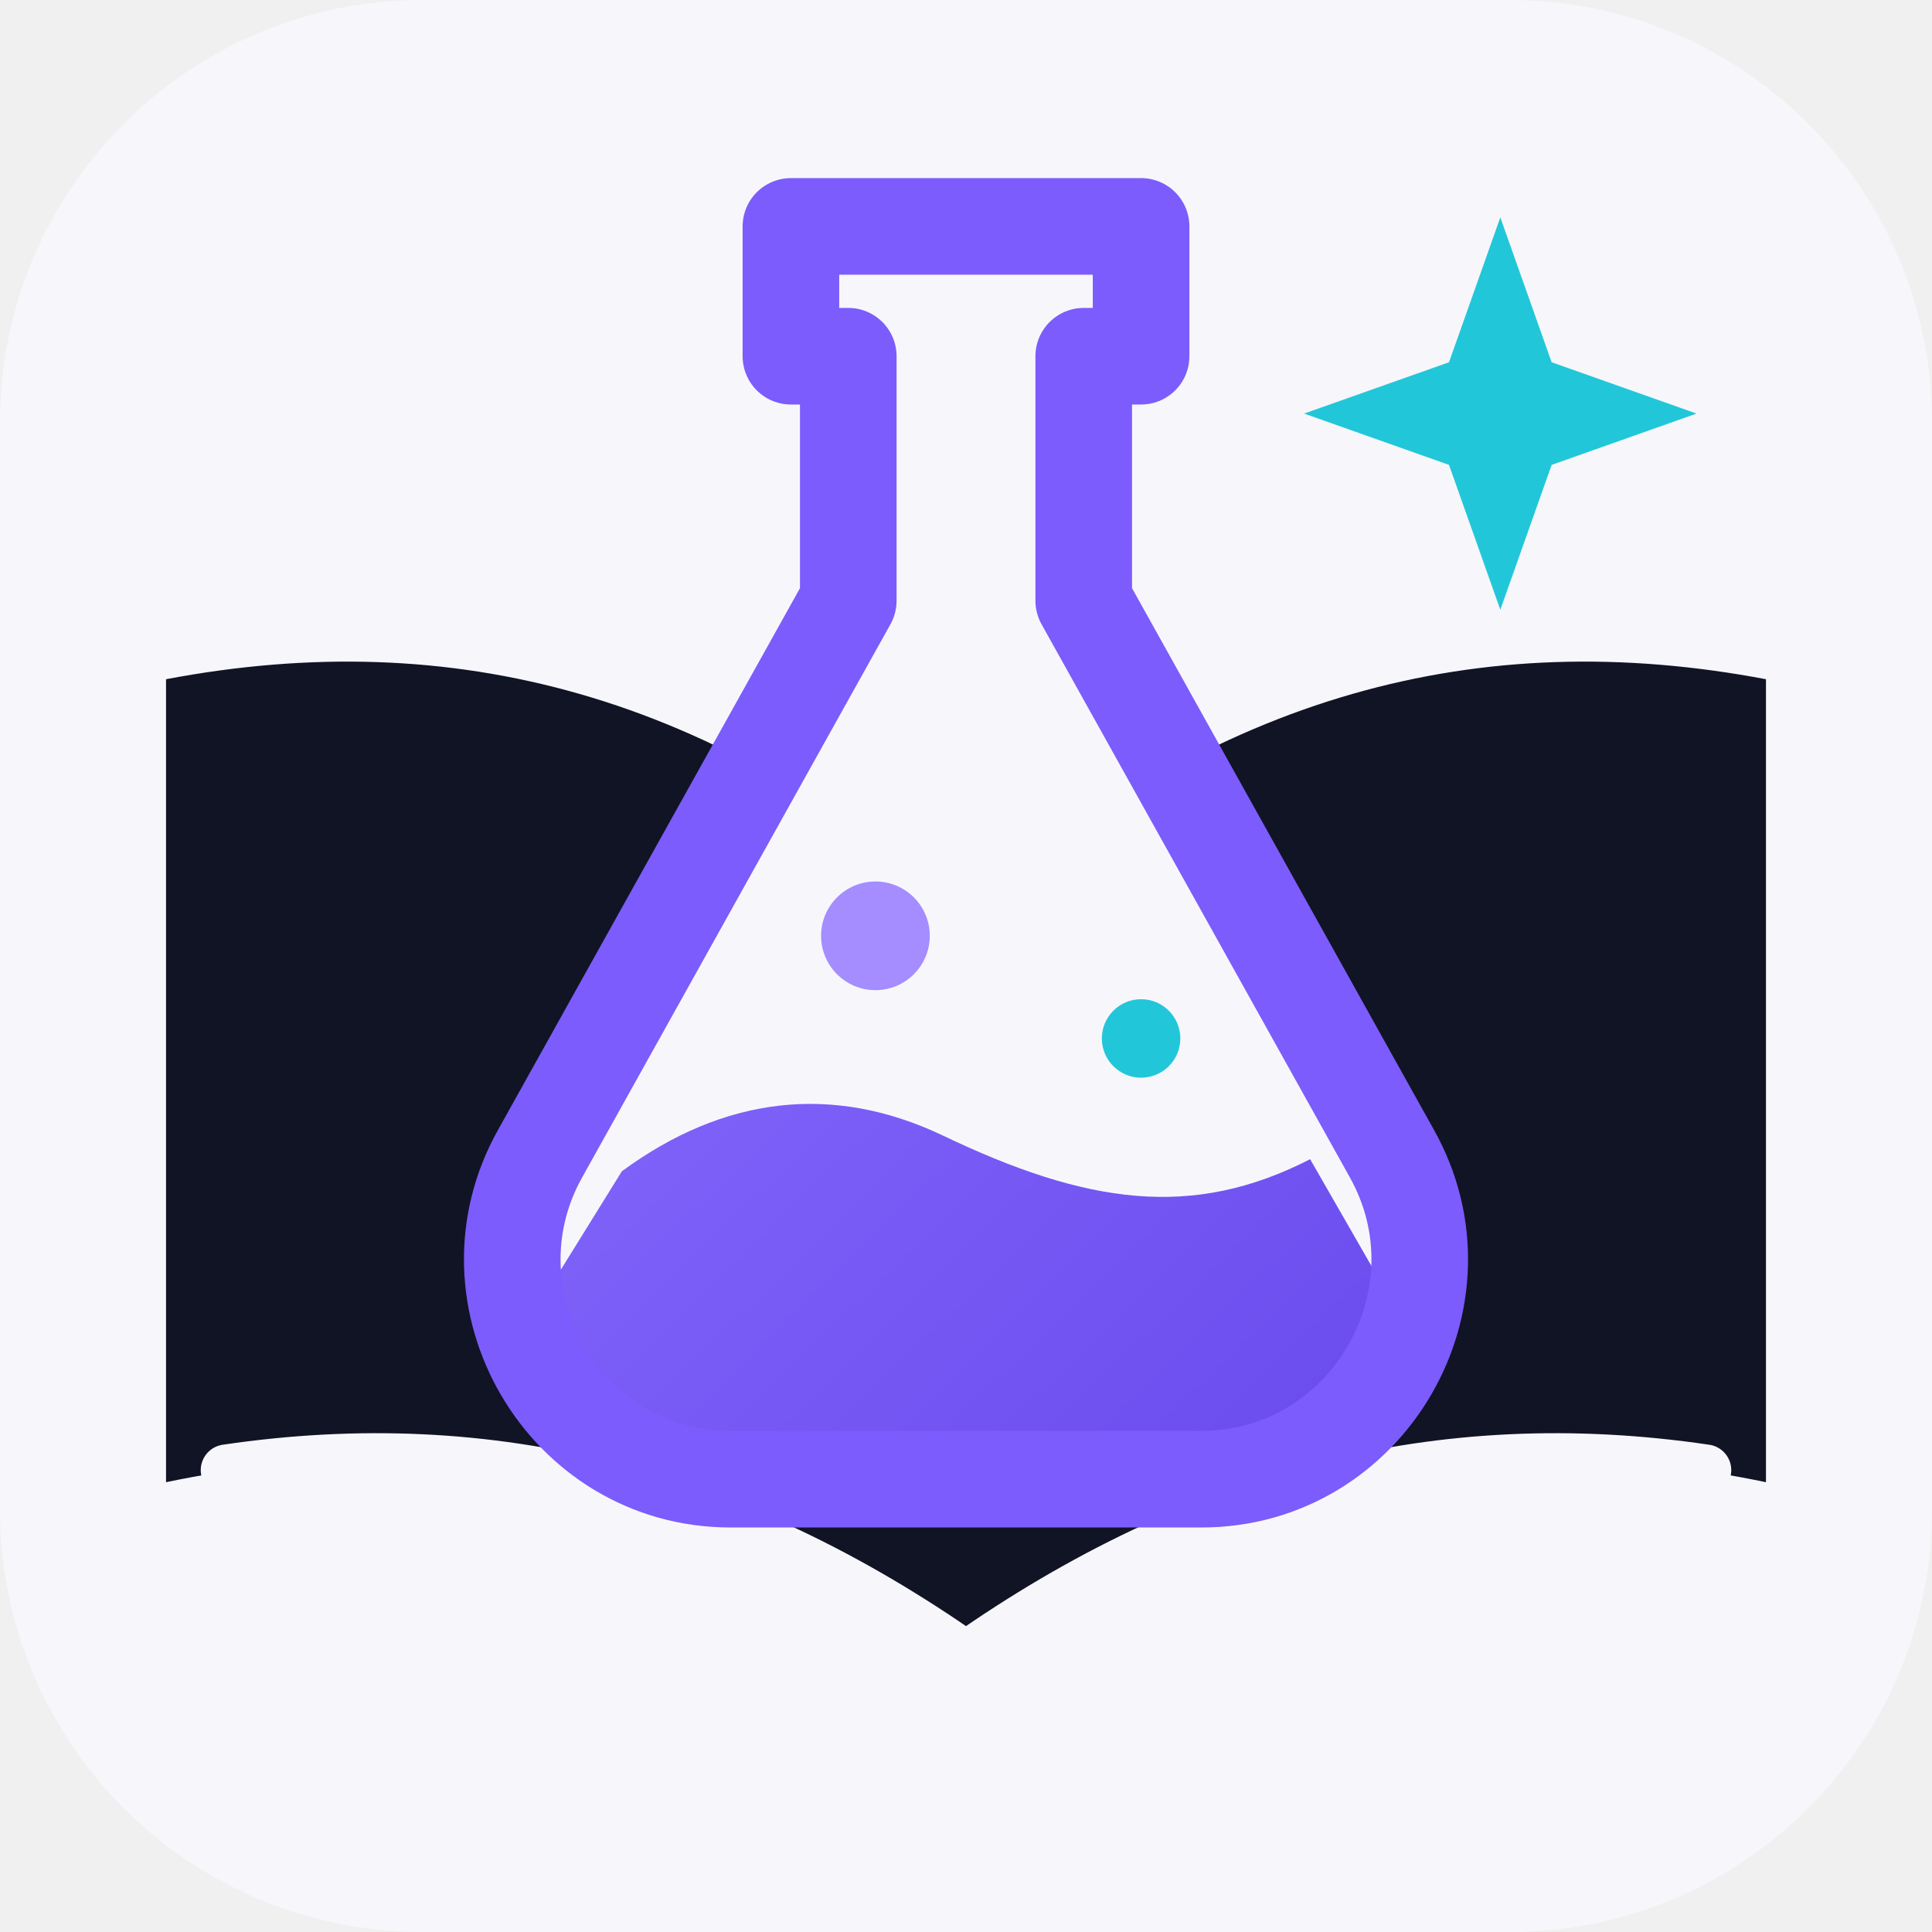
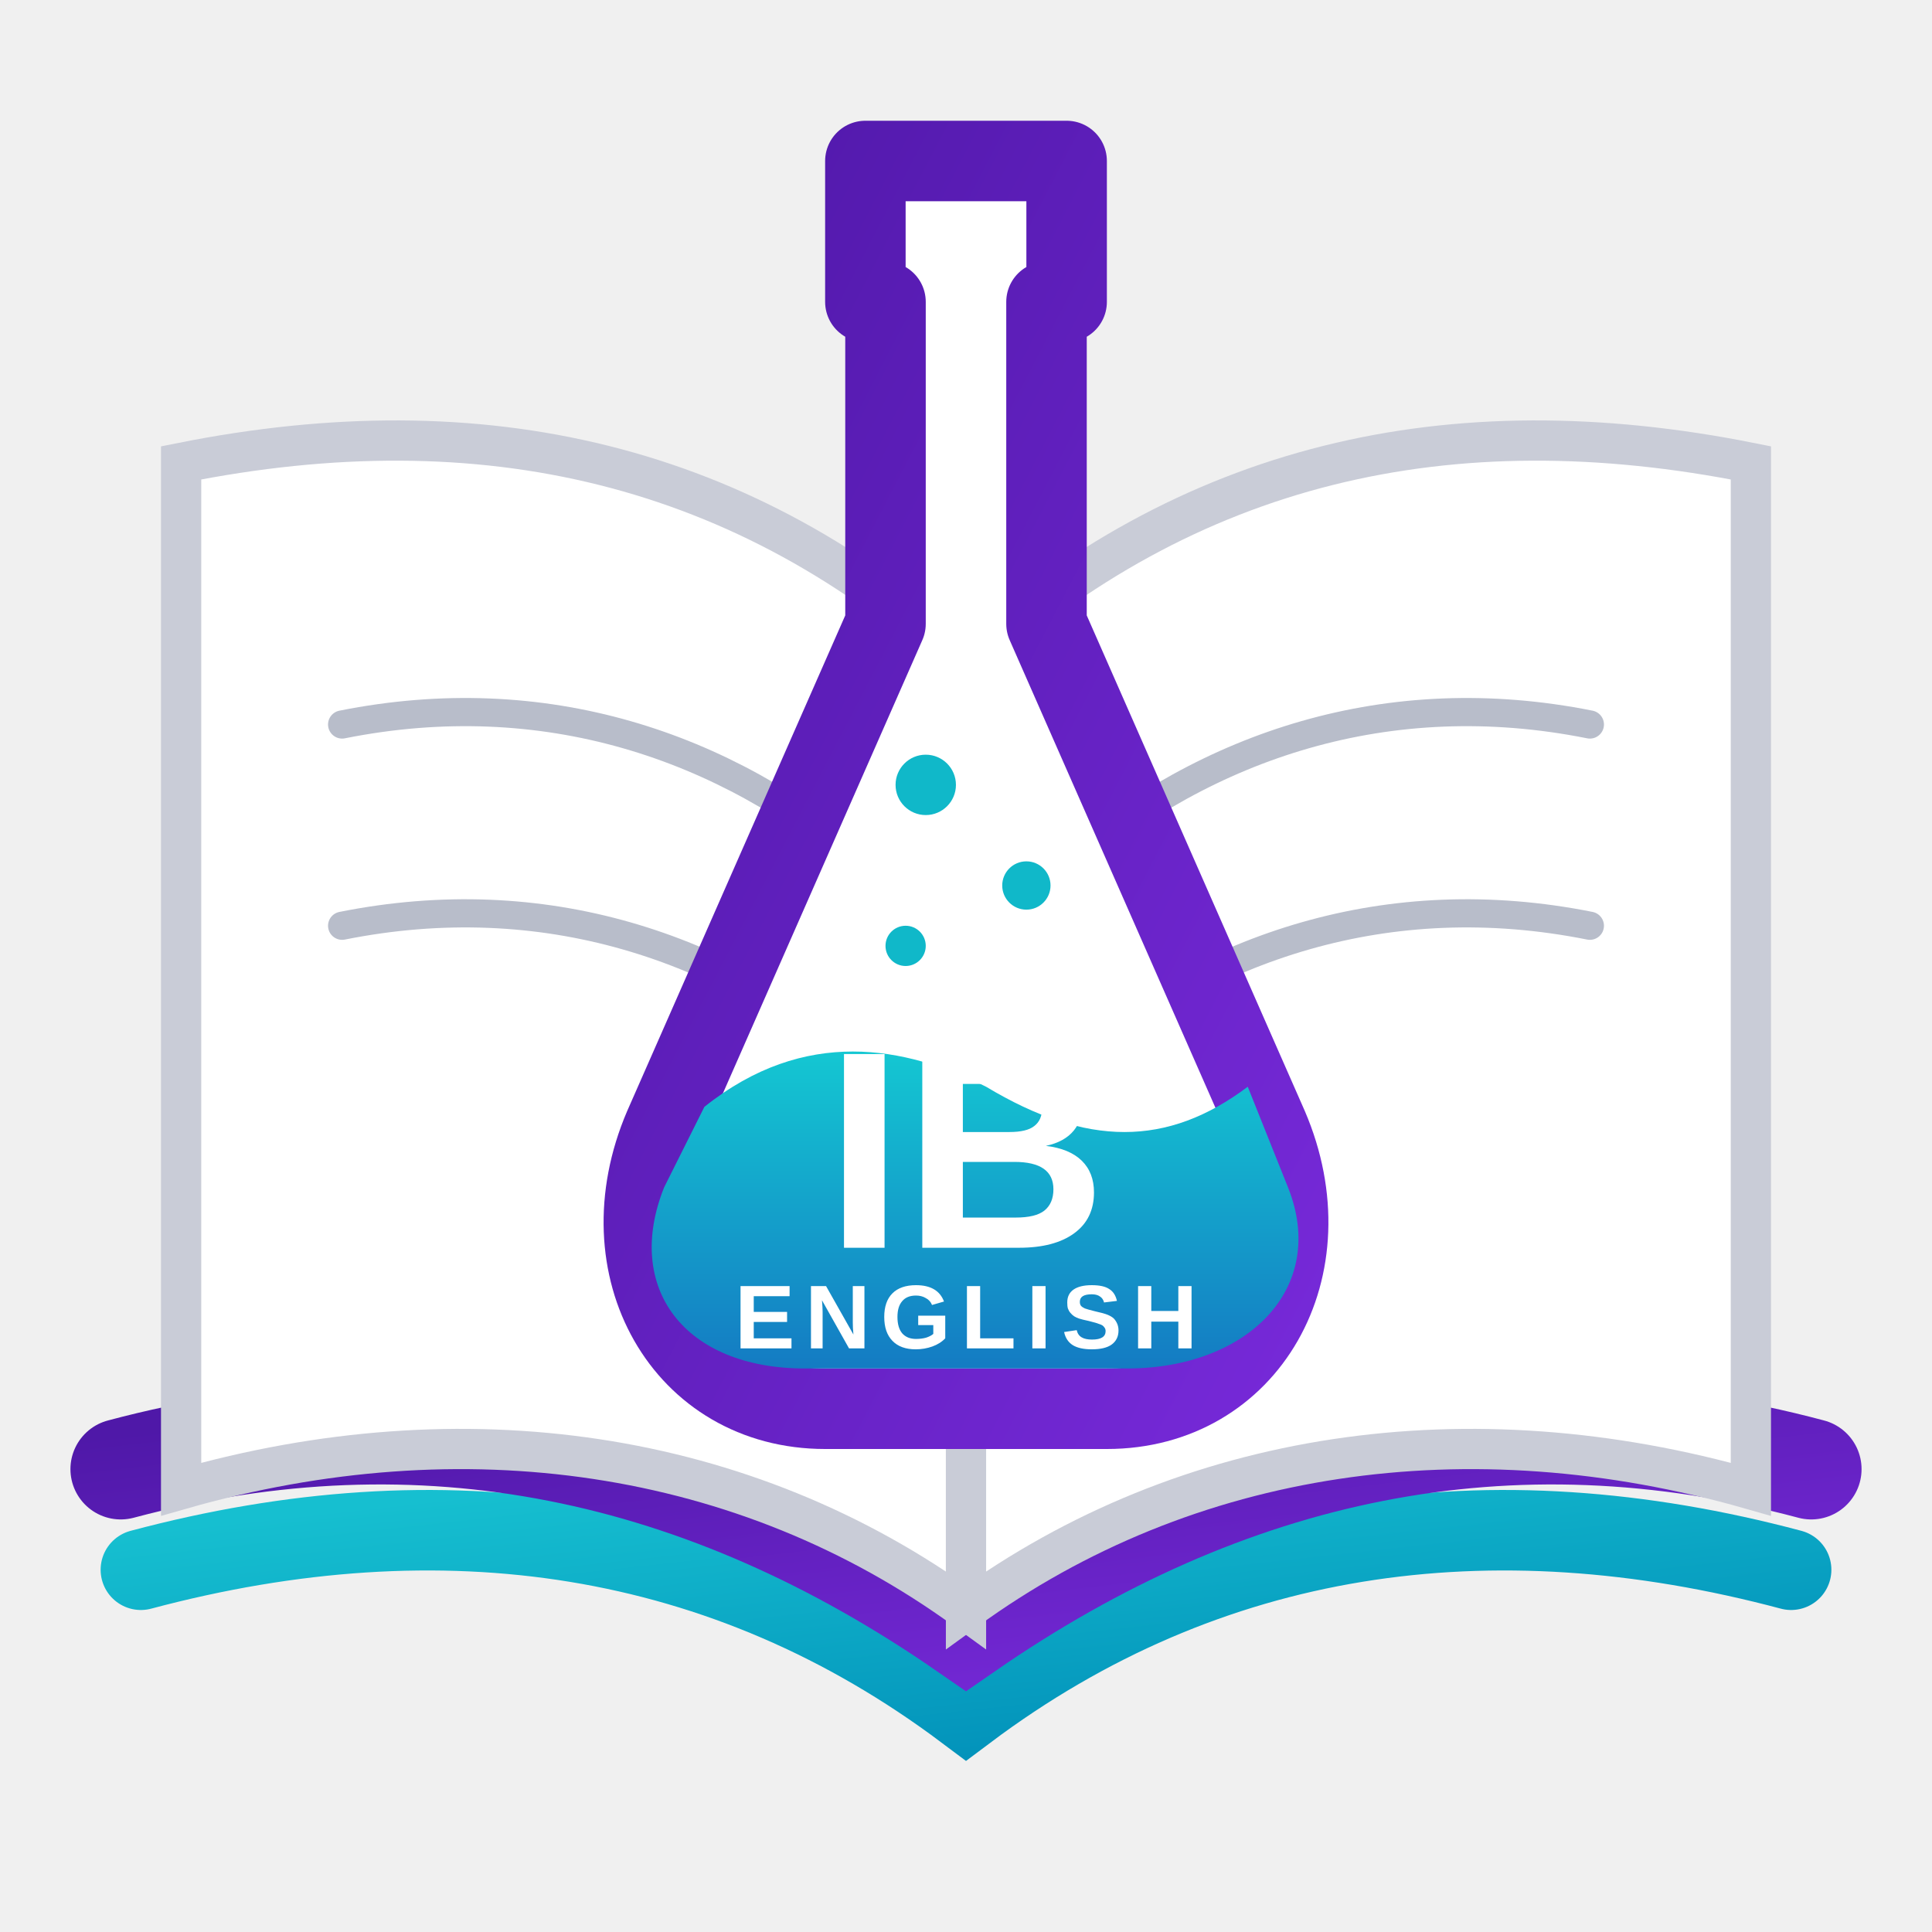
- <svg xmlns="http://www.w3.org/2000/svg" viewBox="0 0 64 64">
+ <svg xmlns="http://www.w3.org/2000/svg" viewBox="0 0 96 96" role="img" aria-label="LitLab icon">
  <defs>
-     <linearGradient id="violet" x1="18" y1="18" x2="48" y2="49" gradientUnits="userSpaceOnUse">
-       <stop stop-color="#8B70FF" />
-       <stop offset="1" stop-color="#6849ED" />
+     <linearGradient id="p" x1="0" y1="0" x2="1" y2="1">
+       <stop stop-color="#4f18a8" />
+       <stop offset="1" stop-color="#7629d8" />
+     </linearGradient>
+     <linearGradient id="c" x1="0" y1="0" x2="1" y2="1">
+       <stop stop-color="#16bfd0" />
+       <stop offset="1" stop-color="#008db8" />
+     </linearGradient>
+     <linearGradient id="l" x1="0" y1="0" x2="0" y2="1">
+       <stop stop-color="#14c7d2" />
+       <stop offset="1" stop-color="#147bc3" />
    </linearGradient>
  </defs>
-   <rect width="64" height="64" rx="14" fill="#F7F7FB" />
-   <path d="M5.5 22.5c9.5-1.8 18.2.5 26.5 7.8v24.2c-8.1-5.5-16.9-7.4-26.5-5.4z" fill="#111425" />
-   <path d="M58.5 22.5c-9.5-1.8-18.2.5-26.5 7.8v24.2c8.1-5.5 16.9-7.4 26.5-5.4z" fill="#111425" />
-   <path d="M7.5 48.7c8.8-1.3 16.8.8 24.5 6.2M56.5 48.7c-8.8-1.3-16.8.8-24.5 6.2" fill="none" stroke="#F7F7FB" stroke-width="1.7" stroke-linecap="round" />
-   <path d="M26.2 7.5h11.6v4.3h-1.9v8.1l10.2 18.3c2.7 4.8-.8 10.8-6.3 10.8H24.2c-5.5 0-9-6-6.3-10.8l10.2-18.3v-8.1h-1.9z" fill="#F7F7FB" />
-   <path d="M20.6 38.8c3.4-2.5 7-2.9 10.6-1.2 4.8 2.3 8.3 2.8 12.2.8l3.1 5.4c1.3 2.3-.4 5.2-3 5.2h-23c-2.6 0-4.3-2.9-3-5.2z" fill="url(#violet)" />
-   <path d="M26.2 7.5h11.6v4.3h-1.9v8.1l10.2 18.3c2.7 4.8-.8 10.8-6.3 10.8H24.2c-5.5 0-9-6-6.3-10.8l10.2-18.3v-8.1h-1.9V7.5z" fill="none" stroke="#7C5CFC" stroke-width="3.2" stroke-linecap="round" stroke-linejoin="round" />
-   <circle cx="29" cy="31" r="1.8" fill="#A58CFF" />
-   <circle cx="37.8" cy="34.4" r="1.3" fill="#21C7D9" />
-   <path d="m49.7 7.2 1.7 4.8 4.8 1.7-4.8 1.7-1.7 4.8-1.7-4.8-4.8-1.7L48 12z" fill="#21C7D9" />
+   <path d="M7 78C22 74 36 76 48 85C60 76 74 74 89 78" fill="none" stroke="url(#c)" stroke-width="4" stroke-linecap="round" />
+   <path d="M6 73C21 69 35 72 48 81C61 72 75 69 90 73" fill="none" stroke="url(#p)" stroke-width="5" stroke-linecap="round" />
+   <path d="M9 23C24 20 37 23 48 33V80C37 72 23 70 9 74Z" fill="#fff" stroke="#c9ccd7" stroke-width="2" />
+   <path d="M87 23C72 20 59 23 48 33V80C59 72 73 70 87 74Z" fill="#fff" stroke="#c9ccd7" stroke-width="2" />
+   <path d="M17 36C27 34 36 37 43 43M17 46C27 44 36 47 43 53M79 36C69 34 60 37 53 43M79 46C69 44 60 47 53 53" fill="none" stroke="#b8bdca" stroke-width="1.4" stroke-linecap="round" />
+   <path d="M43 8H53V15H52V31L63 56C66 63 62 70 55 70H41C34 70 30 63 33 56L44 31V15H43Z" fill="#fff" stroke="url(#p)" stroke-width="4" stroke-linejoin="round" />
+   <path d="M35 55C40 51 45 52 49 54C54 57 58 57 62 54L64 59C66 64 62 68 56 68H40C34 68 31 64 33 59Z" fill="url(#l)" />
+   <circle cx="46" cy="39" r="1.5" fill="#10b8c9" />
+   <circle cx="51" cy="44" r="1.2" fill="#10b8c9" />
+   <circle cx="45" cy="47" r="1" fill="#10b8c9" />
+   <text x="48" y="62" text-anchor="middle" fill="#fff" font-family="Arial,Helvetica,sans-serif" font-size="14" font-weight="700">IB</text>
+   <text x="48" y="67" text-anchor="middle" fill="#fff" font-family="Arial,Helvetica,sans-serif" font-size="4.5" font-weight="700" letter-spacing=".5">ENGLISH</text>
</svg>
